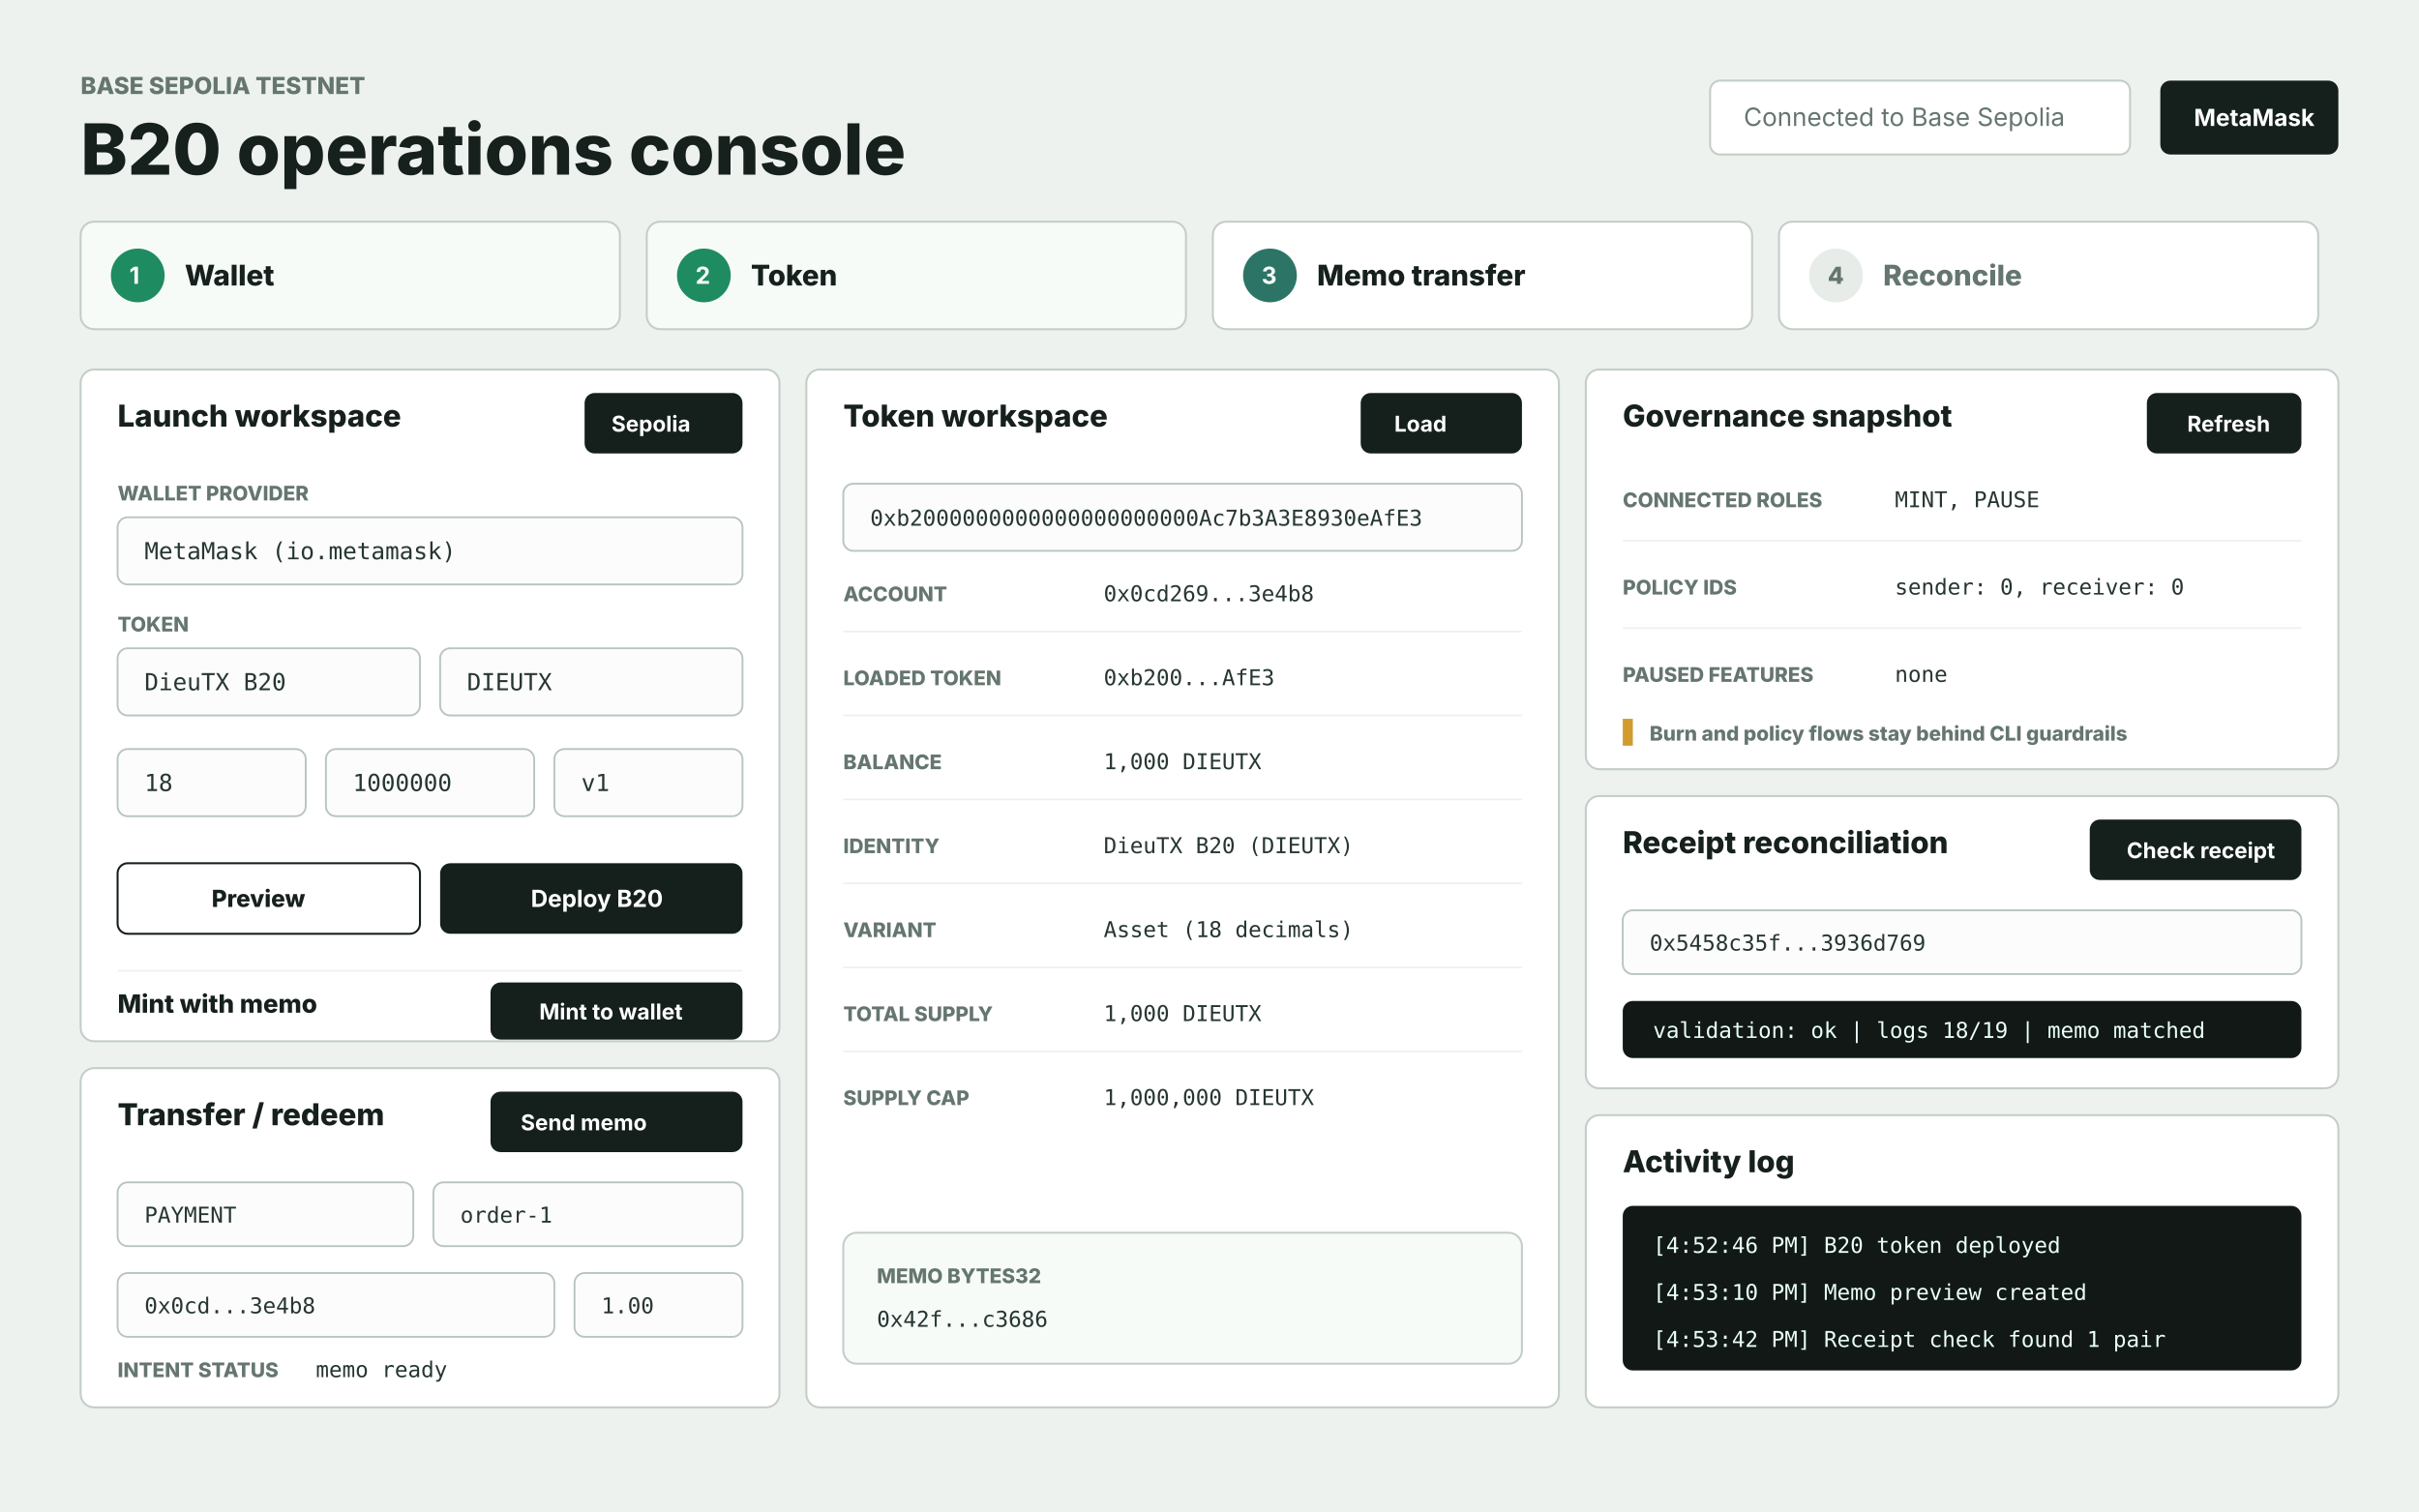
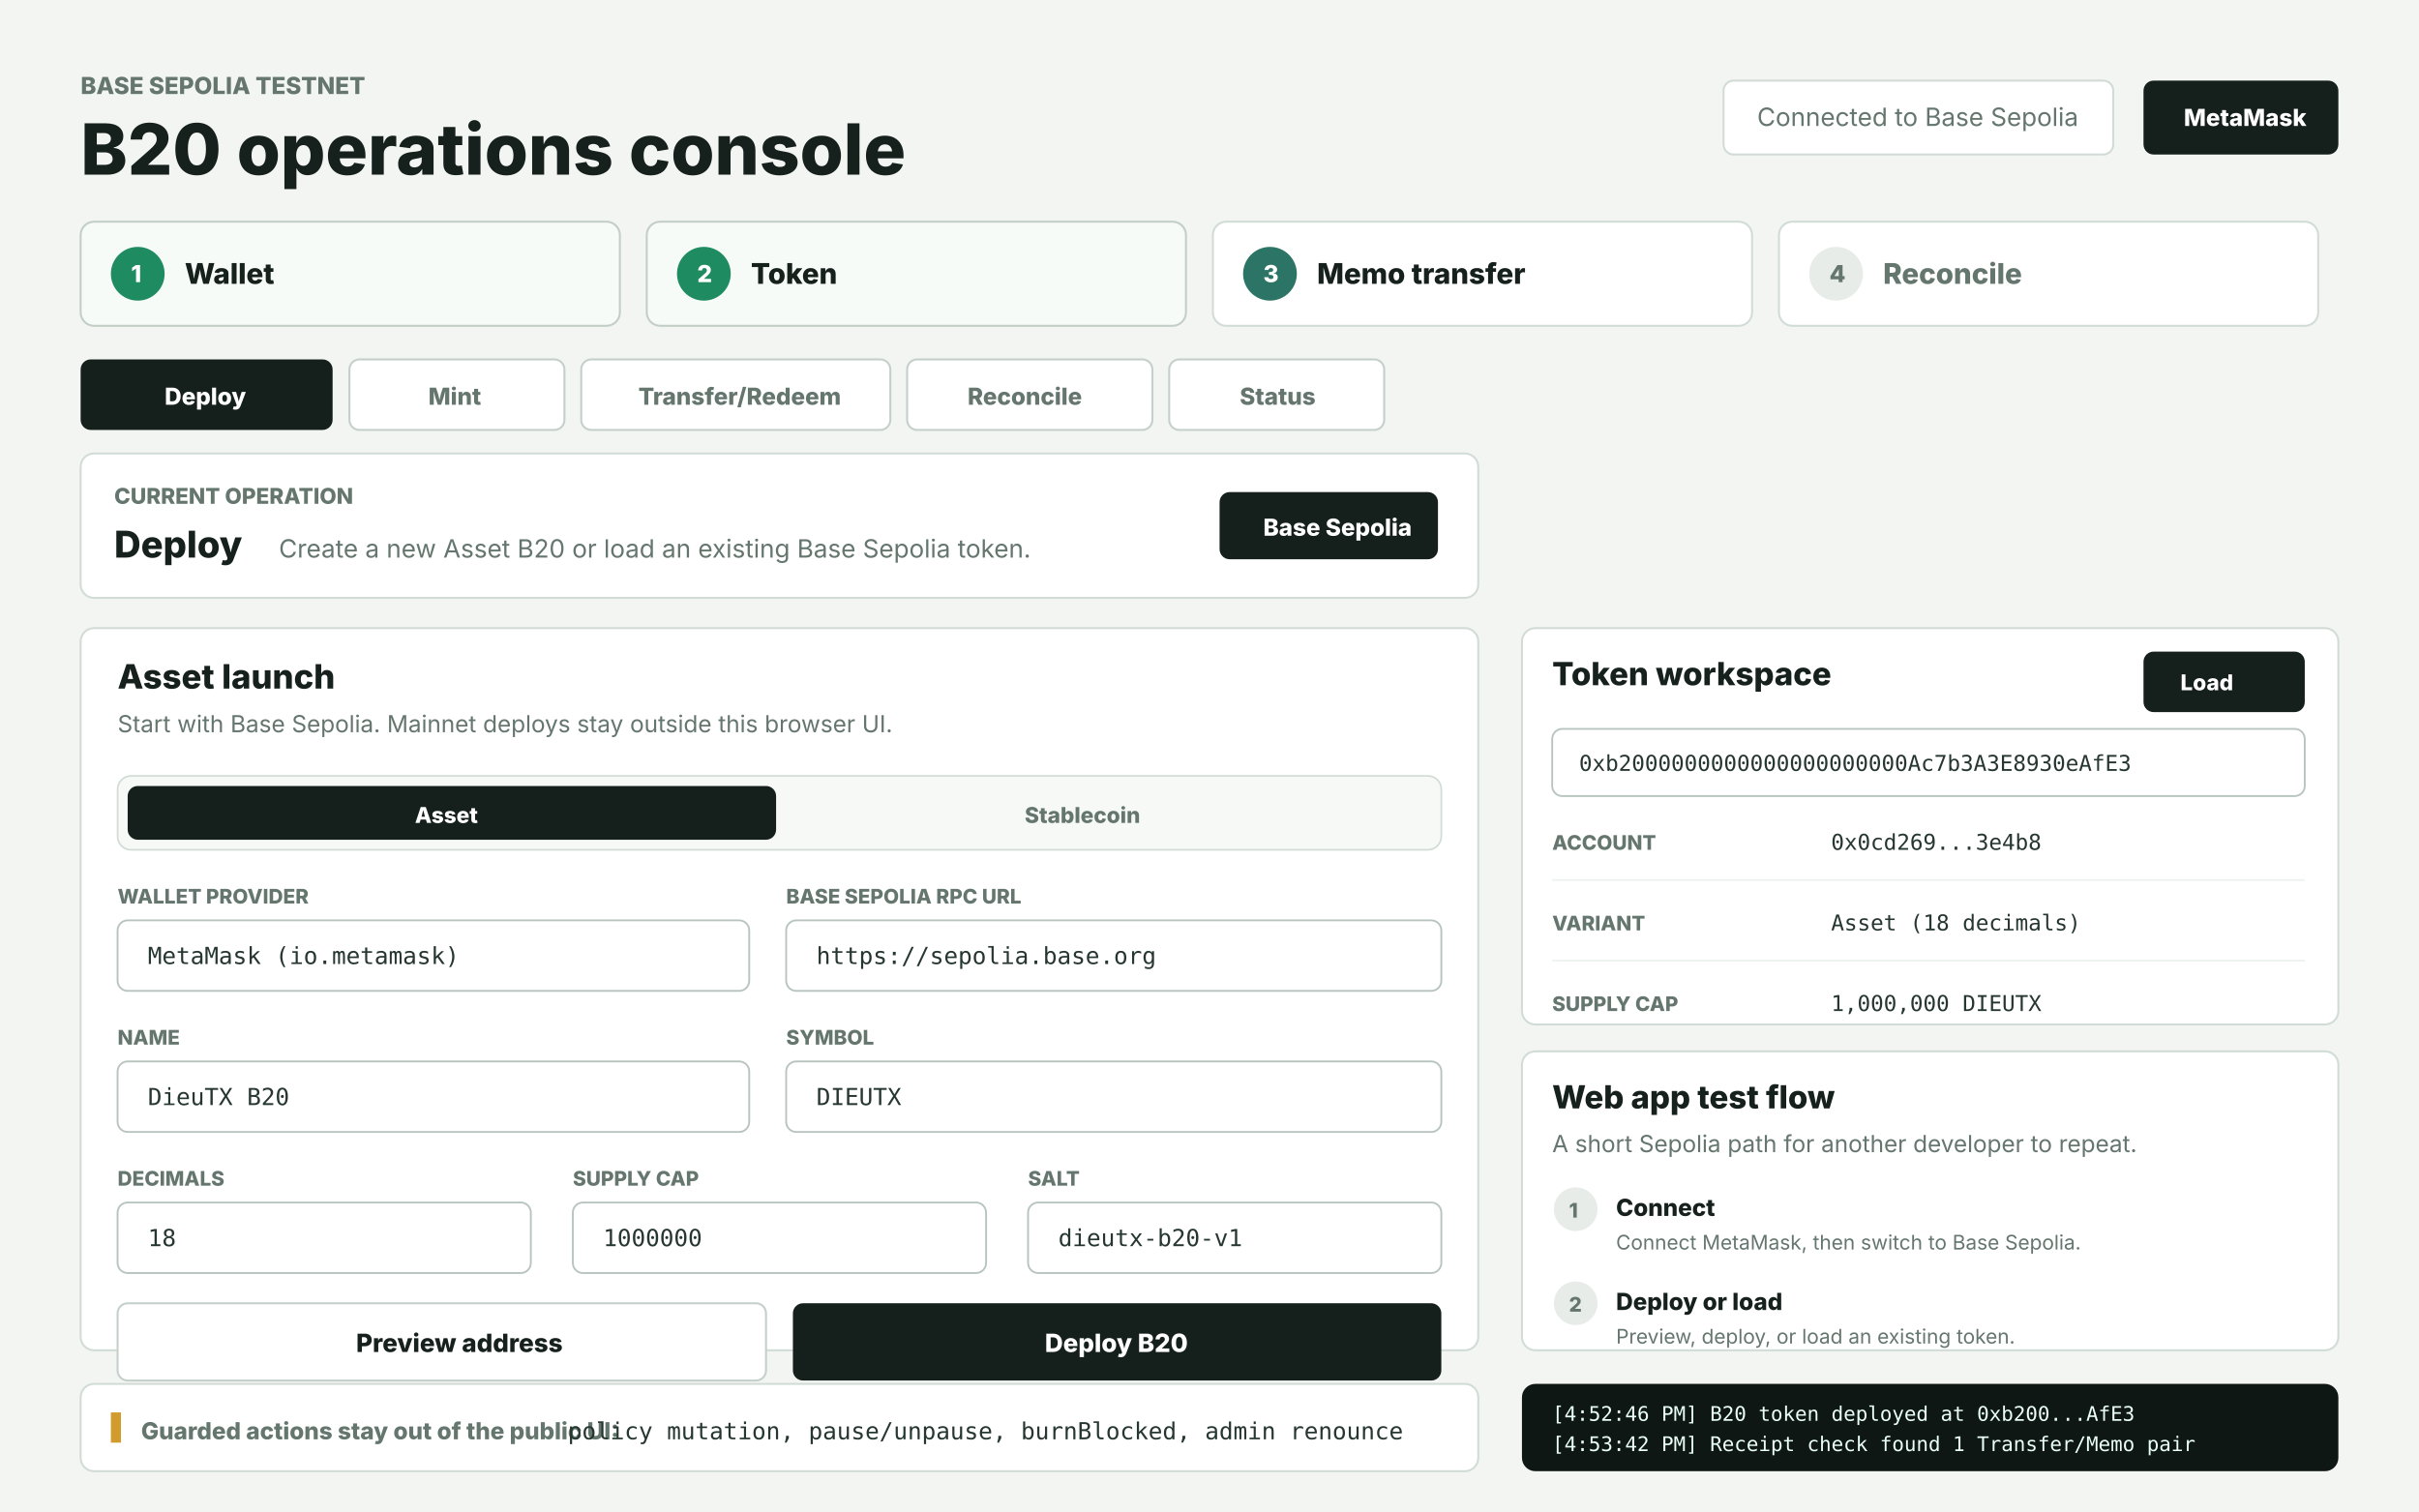
<svg xmlns="http://www.w3.org/2000/svg" width="1440" height="900" viewBox="0 0 1440 900" role="img" aria-labelledby="title desc">
  <defs>
    <style>
-       .bg { fill: #eef2ef; }
-       .panel { fill: #ffffff; stroke: #c3cec7; stroke-width: 1.2; }
-       .panel-soft { fill: #f7fbf8; stroke: #c3cec7; stroke-width: 1.2; }
+       .bg { fill: #f3f5f2; }
+       .panel { fill: #ffffff; stroke: #d2dcd6; stroke-width: 1.2; }
+       .soft { fill: #f7fbf8; stroke: #c3cec7; stroke-width: 1.2; }
+       .field { fill: #ffffff; stroke: #b8c5be; stroke-width: 1.1; }
+       .button { fill: #15201d; }
+       .outline { fill: #ffffff; stroke: #c5d0ca; stroke-width: 1.2; }
+       .accent { fill: #2c7566; }
+       .done { fill: #1f8b61; }
+       .warn { fill: #d19b2d; }
+       .log { fill: #0f1715; }
+       .line { stroke: #edf1ee; stroke-width: 1; }
      .ink { fill: #16201d; font-family: Inter, Arial, sans-serif; }
      .muted { fill: #65766f; font-family: Inter, Arial, sans-serif; }
      .mono { fill: #263631; font-family: ui-monospace, SFMono-Regular, Menlo, Consolas, monospace; }
-       .button { fill: #15201d; }
-       .button-text { fill: #ffffff; font-family: Inter, Arial, sans-serif; font-weight: 700; }
-       .outline { fill: #ffffff; stroke: #15201d; stroke-width: 1.2; }
-       .accent { fill: #2c7566; }
-       .done { fill: #1f8b61; }
-       .warn { fill: #d19b2d; }
-       .log { fill: #111816; }
-       .log-text { fill: #e9fff8; font-family: ui-monospace, SFMono-Regular, Menlo, Consolas, monospace; }
-       .field { fill: #fbfcfb; stroke: #b8c5be; stroke-width: 1.1; }
-       .line { stroke: #edf1ee; stroke-width: 1; }
+       .white { fill: #ffffff; font-family: Inter, Arial, sans-serif; font-weight: 800; }
+       .logtext { fill: #e9fff8; font-family: ui-monospace, SFMono-Regular, Menlo, Consolas, monospace; }
    </style>
  </defs>
  <rect class="bg" width="1440" height="900" />
  <text x="48" y="56" class="muted" font-size="14" font-weight="800">BASE SEPOLIA TESTNET</text>
  <text x="48" y="104" class="ink" font-size="42" font-weight="800">B20 operations console</text>
-   <rect x="1018" y="48" width="250" height="44" rx="6" class="panel" />
-   <text x="1038" y="75" class="muted" font-size="15">Connected to Base Sepolia</text>
-   <rect x="1286" y="48" width="106" height="44" rx="6" class="button" />
-   <text x="1306" y="75" class="button-text" font-size="14">MetaMask</text>
+   <rect x="1026" y="48" width="232" height="44" rx="6" class="panel" />
+   <text x="1046" y="75" class="muted" font-size="15">Connected to Base Sepolia</text>
+   <rect x="1276" y="48" width="116" height="44" rx="6" class="button" />
+   <text x="1300" y="75" class="white" font-size="14">MetaMask</text>
  <g transform="translate(48 132)">
-     <rect x="0" y="0" width="321" height="64" rx="8" class="panel-soft" />
-     <circle cx="34" cy="32" r="16" class="done" />
-     <text x="29" y="37" class="button-text" font-size="14" font-weight="800">1</text>
-     <text x="62" y="38" class="ink" font-size="17" font-weight="800">Wallet</text>
-     <rect x="337" y="0" width="321" height="64" rx="8" class="panel-soft" />
-     <circle cx="371" cy="32" r="16" class="done" />
-     <text x="366" y="37" class="button-text" font-size="14" font-weight="800">2</text>
-     <text x="399" y="38" class="ink" font-size="17" font-weight="800">Token</text>
-     <rect x="674" y="0" width="321" height="64" rx="8" class="panel" stroke="#2c7566" />
-     <circle cx="708" cy="32" r="16" class="accent" />
-     <text x="703" y="37" class="button-text" font-size="14" font-weight="800">3</text>
-     <text x="736" y="38" class="ink" font-size="17" font-weight="800">Memo transfer</text>
-     <rect x="1011" y="0" width="321" height="64" rx="8" class="panel" />
-     <circle cx="1045" cy="32" r="16" fill="#e7ece8" />
-     <text x="1040" y="37" class="muted" font-size="14" font-weight="800">4</text>
-     <text x="1073" y="38" class="muted" font-size="17" font-weight="800">Reconcile</text>
+     <rect x="0" y="0" width="321" height="62" rx="8" class="soft" />
+     <circle cx="34" cy="31" r="16" class="done" />
+     <text x="30" y="36" class="white" font-size="14">1</text>
+     <text x="62" y="37" class="ink" font-size="17" font-weight="800">Wallet</text>
+     <rect x="337" y="0" width="321" height="62" rx="8" class="soft" />
+     <circle cx="371" cy="31" r="16" class="done" />
+     <text x="367" y="36" class="white" font-size="14">2</text>
+     <text x="399" y="37" class="ink" font-size="17" font-weight="800">Token</text>
+     <rect x="674" y="0" width="321" height="62" rx="8" class="panel" />
+     <circle cx="708" cy="31" r="16" class="accent" />
+     <text x="704" y="36" class="white" font-size="14">3</text>
+     <text x="736" y="37" class="ink" font-size="17" font-weight="800">Memo transfer</text>
+     <rect x="1011" y="0" width="321" height="62" rx="8" class="panel" />
+     <circle cx="1045" cy="31" r="16" fill="#e7ece8" />
+     <text x="1041" y="36" class="muted" font-size="14" font-weight="800">4</text>
+     <text x="1073" y="37" class="muted" font-size="17" font-weight="800">Reconcile</text>
  </g>
-   <g transform="translate(48 220)">
-     <rect x="0" y="0" width="416" height="400" rx="8" class="panel" />
-     <text x="22" y="34" class="ink" font-size="18" font-weight="800">Launch workspace</text>
-     <rect x="300" y="14" width="94" height="36" rx="6" class="button" />
-     <text x="316" y="37" class="button-text" font-size="13">Sepolia</text>
-     <text x="22" y="78" class="muted" font-size="12" font-weight="800">WALLET PROVIDER</text>
-     <rect x="22" y="88" width="372" height="40" rx="6" class="field" />
-     <text x="38" y="113" class="mono" font-size="14">MetaMask (io.metamask)</text>
-     <text x="22" y="156" class="muted" font-size="12" font-weight="800">TOKEN</text>
-     <rect x="22" y="166" width="180" height="40" rx="6" class="field" />
-     <text x="38" y="191" class="mono" font-size="14">DieuTX B20</text>
-     <rect x="214" y="166" width="180" height="40" rx="6" class="field" />
-     <text x="230" y="191" class="mono" font-size="14">DIEUTX</text>
-     <rect x="22" y="226" width="112" height="40" rx="6" class="field" />
-     <text x="38" y="251" class="mono" font-size="14">18</text>
-     <rect x="146" y="226" width="124" height="40" rx="6" class="field" />
-     <text x="162" y="251" class="mono" font-size="14">1000000</text>
-     <rect x="282" y="226" width="112" height="40" rx="6" class="field" />
-     <text x="298" y="251" class="mono" font-size="14">v1</text>
-     <rect x="22" y="294" width="180" height="42" rx="6" class="outline" />
-     <text x="78" y="320" class="ink" font-size="14" font-weight="800">Preview</text>
-     <rect x="214" y="294" width="180" height="42" rx="6" class="button" />
-     <text x="268" y="320" class="button-text" font-size="14">Deploy B20</text>
-     <line x1="22" y1="358" x2="394" y2="358" class="line" />
-     <text x="22" y="383" class="ink" font-size="15" font-weight="800">Mint with memo</text>
-     <rect x="244" y="365" width="150" height="34" rx="6" class="button" />
-     <text x="273" y="387" class="button-text" font-size="13">Mint to wallet</text>
+   <g transform="translate(48 214)">
+     <rect x="0" y="0" width="150" height="42" rx="6" class="button" />
+     <text x="50" y="27" class="white" font-size="14">Deploy</text>
+     <rect x="160" y="0" width="128" height="42" rx="6" class="outline" />
+     <text x="207" y="27" class="muted" font-size="14" font-weight="800">Mint</text>
+     <rect x="298" y="0" width="184" height="42" rx="6" class="outline" />
+     <text x="332" y="27" class="muted" font-size="14" font-weight="800">Transfer/Redeem</text>
+     <rect x="492" y="0" width="146" height="42" rx="6" class="outline" />
+     <text x="528" y="27" class="muted" font-size="14" font-weight="800">Reconcile</text>
+     <rect x="648" y="0" width="128" height="42" rx="6" class="outline" />
+     <text x="690" y="27" class="muted" font-size="14" font-weight="800">Status</text>
  </g>
-   <g transform="translate(48 636)">
-     <rect x="0" y="0" width="416" height="202" rx="8" class="panel" />
-     <text x="22" y="34" class="ink" font-size="18" font-weight="800">Transfer / redeem</text>
-     <rect x="244" y="14" width="150" height="36" rx="6" class="button" />
-     <text x="262" y="37" class="button-text" font-size="13">Send memo</text>
-     <rect x="22" y="68" width="176" height="38" rx="6" class="field" />
-     <text x="38" y="92" class="mono" font-size="13">PAYMENT</text>
-     <rect x="210" y="68" width="184" height="38" rx="6" class="field" />
-     <text x="226" y="92" class="mono" font-size="13">order-1</text>
-     <rect x="22" y="122" width="260" height="38" rx="6" class="field" />
-     <text x="38" y="146" class="mono" font-size="13">0x0cd...3e4b8</text>
-     <rect x="294" y="122" width="100" height="38" rx="6" class="field" />
-     <text x="310" y="146" class="mono" font-size="13">1.00</text>
-     <text x="22" y="184" class="muted" font-size="12" font-weight="800">INTENT STATUS</text>
-     <text x="140" y="184" class="mono" font-size="13">memo ready</text>
+   <g transform="translate(48 270)">
+     <rect x="0" y="0" width="832" height="86" rx="8" class="panel" />
+     <text x="20" y="30" class="muted" font-size="13" font-weight="800">CURRENT OPERATION</text>
+     <text x="20" y="62" class="ink" font-size="22" font-weight="800">Deploy</text>
+     <text x="118" y="62" class="muted" font-size="15">Create a new Asset B20 or load an existing Base Sepolia token.</text>
+     <rect x="678" y="23" width="130" height="40" rx="6" class="button" />
+     <text x="704" y="49" class="white" font-size="14">Base Sepolia</text>
  </g>
-   <g transform="translate(480 220)">
-     <rect x="0" y="0" width="448" height="618" rx="8" class="panel" />
-     <text x="22" y="34" class="ink" font-size="18" font-weight="800">Token workspace</text>
-     <rect x="330" y="14" width="96" height="36" rx="6" class="button" />
-     <text x="350" y="37" class="button-text" font-size="13">Load</text>
-     <rect x="22" y="68" width="404" height="40" rx="6" class="field" />
-     <text x="38" y="93" class="mono" font-size="13">0xb2000000000000000000000Ac7b3A3E8930eAfE3</text>
-     <g transform="translate(22 138)">
-       <text y="0" class="muted" font-size="12" font-weight="800">ACCOUNT</text>
-       <text x="155" y="0" class="mono" font-size="13">0x0cd269...3e4b8</text>
-       <line x1="0" y1="18" x2="404" y2="18" class="line" />
-       <text y="50" class="muted" font-size="12" font-weight="800">LOADED TOKEN</text>
-       <text x="155" y="50" class="mono" font-size="13">0xb200...AfE3</text>
-       <line x1="0" y1="68" x2="404" y2="68" class="line" />
-       <text y="100" class="muted" font-size="12" font-weight="800">BALANCE</text>
-       <text x="155" y="100" class="mono" font-size="13">1,000 DIEUTX</text>
-       <line x1="0" y1="118" x2="404" y2="118" class="line" />
-       <text y="150" class="muted" font-size="12" font-weight="800">IDENTITY</text>
-       <text x="155" y="150" class="mono" font-size="13">DieuTX B20 (DIEUTX)</text>
-       <line x1="0" y1="168" x2="404" y2="168" class="line" />
-       <text y="200" class="muted" font-size="12" font-weight="800">VARIANT</text>
-       <text x="155" y="200" class="mono" font-size="13">Asset (18 decimals)</text>
-       <line x1="0" y1="218" x2="404" y2="218" class="line" />
-       <text y="250" class="muted" font-size="12" font-weight="800">TOTAL SUPPLY</text>
-       <text x="155" y="250" class="mono" font-size="13">1,000 DIEUTX</text>
-       <line x1="0" y1="268" x2="404" y2="268" class="line" />
-       <text y="300" class="muted" font-size="12" font-weight="800">SUPPLY CAP</text>
-       <text x="155" y="300" class="mono" font-size="13">1,000,000 DIEUTX</text>
+   <g transform="translate(48 374)">
+     <rect x="0" y="0" width="832" height="430" rx="8" class="panel" />
+     <text x="22" y="36" class="ink" font-size="20" font-weight="800">Asset launch</text>
+     <text x="22" y="62" class="muted" font-size="14">Start with Base Sepolia. Mainnet deploys stay outside this browser UI.</text>
+     <rect x="22" y="88" width="788" height="44" rx="8" fill="#f7f9f7" stroke="#d2dcd6" />
+     <rect x="28" y="94" width="386" height="32" rx="6" class="button" />
+     <text x="199" y="116" class="white" font-size="13">Asset</text>
+     <text x="562" y="116" class="muted" font-size="13" font-weight="800">Stablecoin</text>
+     <text x="22" y="164" class="muted" font-size="12" font-weight="800">WALLET PROVIDER</text>
+     <rect x="22" y="174" width="376" height="42" rx="6" class="field" />
+     <text x="40" y="200" class="mono" font-size="14">MetaMask (io.metamask)</text>
+     <text x="420" y="164" class="muted" font-size="12" font-weight="800">BASE SEPOLIA RPC URL</text>
+     <rect x="420" y="174" width="390" height="42" rx="6" class="field" />
+     <text x="438" y="200" class="mono" font-size="14">https://sepolia.base.org</text>
+     <text x="22" y="248" class="muted" font-size="12" font-weight="800">NAME</text>
+     <rect x="22" y="258" width="376" height="42" rx="6" class="field" />
+     <text x="40" y="284" class="mono" font-size="14">DieuTX B20</text>
+     <text x="420" y="248" class="muted" font-size="12" font-weight="800">SYMBOL</text>
+     <rect x="420" y="258" width="390" height="42" rx="6" class="field" />
+     <text x="438" y="284" class="mono" font-size="14">DIEUTX</text>
+     <text x="22" y="332" class="muted" font-size="12" font-weight="800">DECIMALS</text>
+     <rect x="22" y="342" width="246" height="42" rx="6" class="field" />
+     <text x="40" y="368" class="mono" font-size="14">18</text>
+     <text x="293" y="332" class="muted" font-size="12" font-weight="800">SUPPLY CAP</text>
+     <rect x="293" y="342" width="246" height="42" rx="6" class="field" />
+     <text x="311" y="368" class="mono" font-size="14">1000000</text>
+     <text x="564" y="332" class="muted" font-size="12" font-weight="800">SALT</text>
+     <rect x="564" y="342" width="246" height="42" rx="6" class="field" />
+     <text x="582" y="368" class="mono" font-size="14">dieutx-b20-v1</text>
+     <rect x="22" y="402" width="386" height="46" rx="6" class="outline" />
+     <text x="164" y="431" class="ink" font-size="15" font-weight="800">Preview address</text>
+     <rect x="424" y="402" width="386" height="46" rx="6" class="button" />
+     <text x="574" y="431" class="white" font-size="15">Deploy B20</text>
+   </g>
+   <g transform="translate(906 374)">
+     <rect x="0" y="0" width="486" height="236" rx="8" class="panel" />
+     <text x="18" y="34" class="ink" font-size="19" font-weight="800">Token workspace</text>
+     <rect x="370" y="14" width="96" height="36" rx="6" class="button" />
+     <text x="392" y="37" class="white" font-size="13">Load</text>
+     <rect x="18" y="60" width="448" height="40" rx="6" class="field" />
+     <text x="34" y="85" class="mono" font-size="13">0xb2000000000000000000000Ac7b3A3E8930eAfE3</text>
+     <text x="18" y="132" class="muted" font-size="12" font-weight="800">ACCOUNT</text>
+     <text x="184" y="132" class="mono" font-size="13">0x0cd269...3e4b8</text>
+     <line x1="18" y1="150" x2="466" y2="150" class="line" />
+     <text x="18" y="180" class="muted" font-size="12" font-weight="800">VARIANT</text>
+     <text x="184" y="180" class="mono" font-size="13">Asset (18 decimals)</text>
+     <line x1="18" y1="198" x2="466" y2="198" class="line" />
+     <text x="18" y="228" class="muted" font-size="12" font-weight="800">SUPPLY CAP</text>
+     <text x="184" y="228" class="mono" font-size="13">1,000,000 DIEUTX</text>
+   </g>
+   <g transform="translate(906 626)">
+     <rect x="0" y="0" width="486" height="178" rx="8" class="panel" />
+     <text x="18" y="34" class="ink" font-size="19" font-weight="800">Web app test flow</text>
+     <text x="18" y="60" class="muted" font-size="14">A short Sepolia path for another developer to repeat.</text>
+     <g transform="translate(18 78)">
+       <circle cx="14" cy="16" r="13" fill="#e7ece8" />
+       <text x="10" y="21" class="muted" font-size="12" font-weight="800">1</text>
+       <text x="38" y="20" class="ink" font-size="14" font-weight="800">Connect</text>
+       <text x="38" y="40" class="muted" font-size="12">Connect MetaMask, then switch to Base Sepolia.</text>
+       <circle cx="14" cy="72" r="13" fill="#e7ece8" />
+       <text x="10" y="77" class="muted" font-size="12" font-weight="800">2</text>
+       <text x="38" y="76" class="ink" font-size="14" font-weight="800">Deploy or load</text>
+       <text x="38" y="96" class="muted" font-size="12">Preview, deploy, or load an existing token.</text>
    </g>
-     <rect x="22" y="514" width="404" height="78" rx="8" class="panel-soft" />
-     <text x="42" y="544" class="muted" font-size="12" font-weight="800">MEMO BYTES32</text>
-     <text x="42" y="570" class="mono" font-size="13">0x42f...c3686</text>
  </g>
-   <g transform="translate(944 220)">
-     <rect x="0" y="0" width="448" height="238" rx="8" class="panel" />
-     <text x="22" y="34" class="ink" font-size="18" font-weight="800">Governance snapshot</text>
-     <rect x="334" y="14" width="92" height="36" rx="6" class="button" />
-     <text x="358" y="37" class="button-text" font-size="13">Refresh</text>
-     <text x="22" y="82" class="muted" font-size="12" font-weight="800">CONNECTED ROLES</text>
-     <text x="184" y="82" class="mono" font-size="13">MINT, PAUSE</text>
-     <line x1="22" y1="102" x2="426" y2="102" class="line" />
-     <text x="22" y="134" class="muted" font-size="12" font-weight="800">POLICY IDS</text>
-     <text x="184" y="134" class="mono" font-size="13">sender: 0, receiver: 0</text>
-     <line x1="22" y1="154" x2="426" y2="154" class="line" />
-     <text x="22" y="186" class="muted" font-size="12" font-weight="800">PAUSED FEATURES</text>
-     <text x="184" y="186" class="mono" font-size="13">none</text>
-     <rect x="22" y="208" width="6" height="16" class="warn" />
-     <text x="38" y="221" class="muted" font-size="12" font-weight="800">Burn and policy flows stay behind CLI guardrails</text>
+   <g transform="translate(48 824)">
+     <rect x="0" y="0" width="832" height="52" rx="8" class="panel" />
+     <rect x="18" y="17" width="6" height="18" class="warn" />
+     <text x="36" y="33" class="muted" font-size="14" font-weight="800">Guarded actions stay out of the public UI:</text>
+     <text x="290" y="33" class="mono" font-size="14">policy mutation, pause/unpause, burnBlocked, admin renounce</text>
  </g>
-   <g transform="translate(944 474)">
-     <rect x="0" y="0" width="448" height="174" rx="8" class="panel" />
-     <text x="22" y="34" class="ink" font-size="18" font-weight="800">Receipt reconciliation</text>
-     <rect x="300" y="14" width="126" height="36" rx="6" class="button" />
-     <text x="322" y="37" class="button-text" font-size="13">Check receipt</text>
-     <rect x="22" y="68" width="404" height="38" rx="6" class="field" />
-     <text x="38" y="92" class="mono" font-size="13">0x5458c35f...3936d769</text>
-     <rect x="22" y="122" width="404" height="34" rx="6" class="log" />
-     <text x="40" y="144" class="log-text" font-size="13">validation: ok | logs 18/19 | memo matched</text>
-   </g>
-   <g transform="translate(944 664)">
-     <rect x="0" y="0" width="448" height="174" rx="8" class="panel" />
-     <text x="22" y="34" class="ink" font-size="18" font-weight="800">Activity log</text>
-     <rect x="22" y="54" width="404" height="98" rx="6" class="log" />
-     <text x="40" y="82" class="log-text" font-size="13">[4:52:46 PM] B20 token deployed</text>
-     <text x="40" y="110" class="log-text" font-size="13">[4:53:10 PM] Memo preview created</text>
-     <text x="40" y="138" class="log-text" font-size="13">[4:53:42 PM] Receipt check found 1 pair</text>
+   <g transform="translate(906 824)">
+     <rect x="0" y="0" width="486" height="52" rx="8" class="log" />
+     <text x="18" y="22" class="logtext" font-size="12">[4:52:46 PM] B20 token deployed at 0xb200...AfE3</text>
+     <text x="18" y="40" class="logtext" font-size="12">[4:53:42 PM] Receipt check found 1 Transfer/Memo pair</text>
  </g>
</svg>
